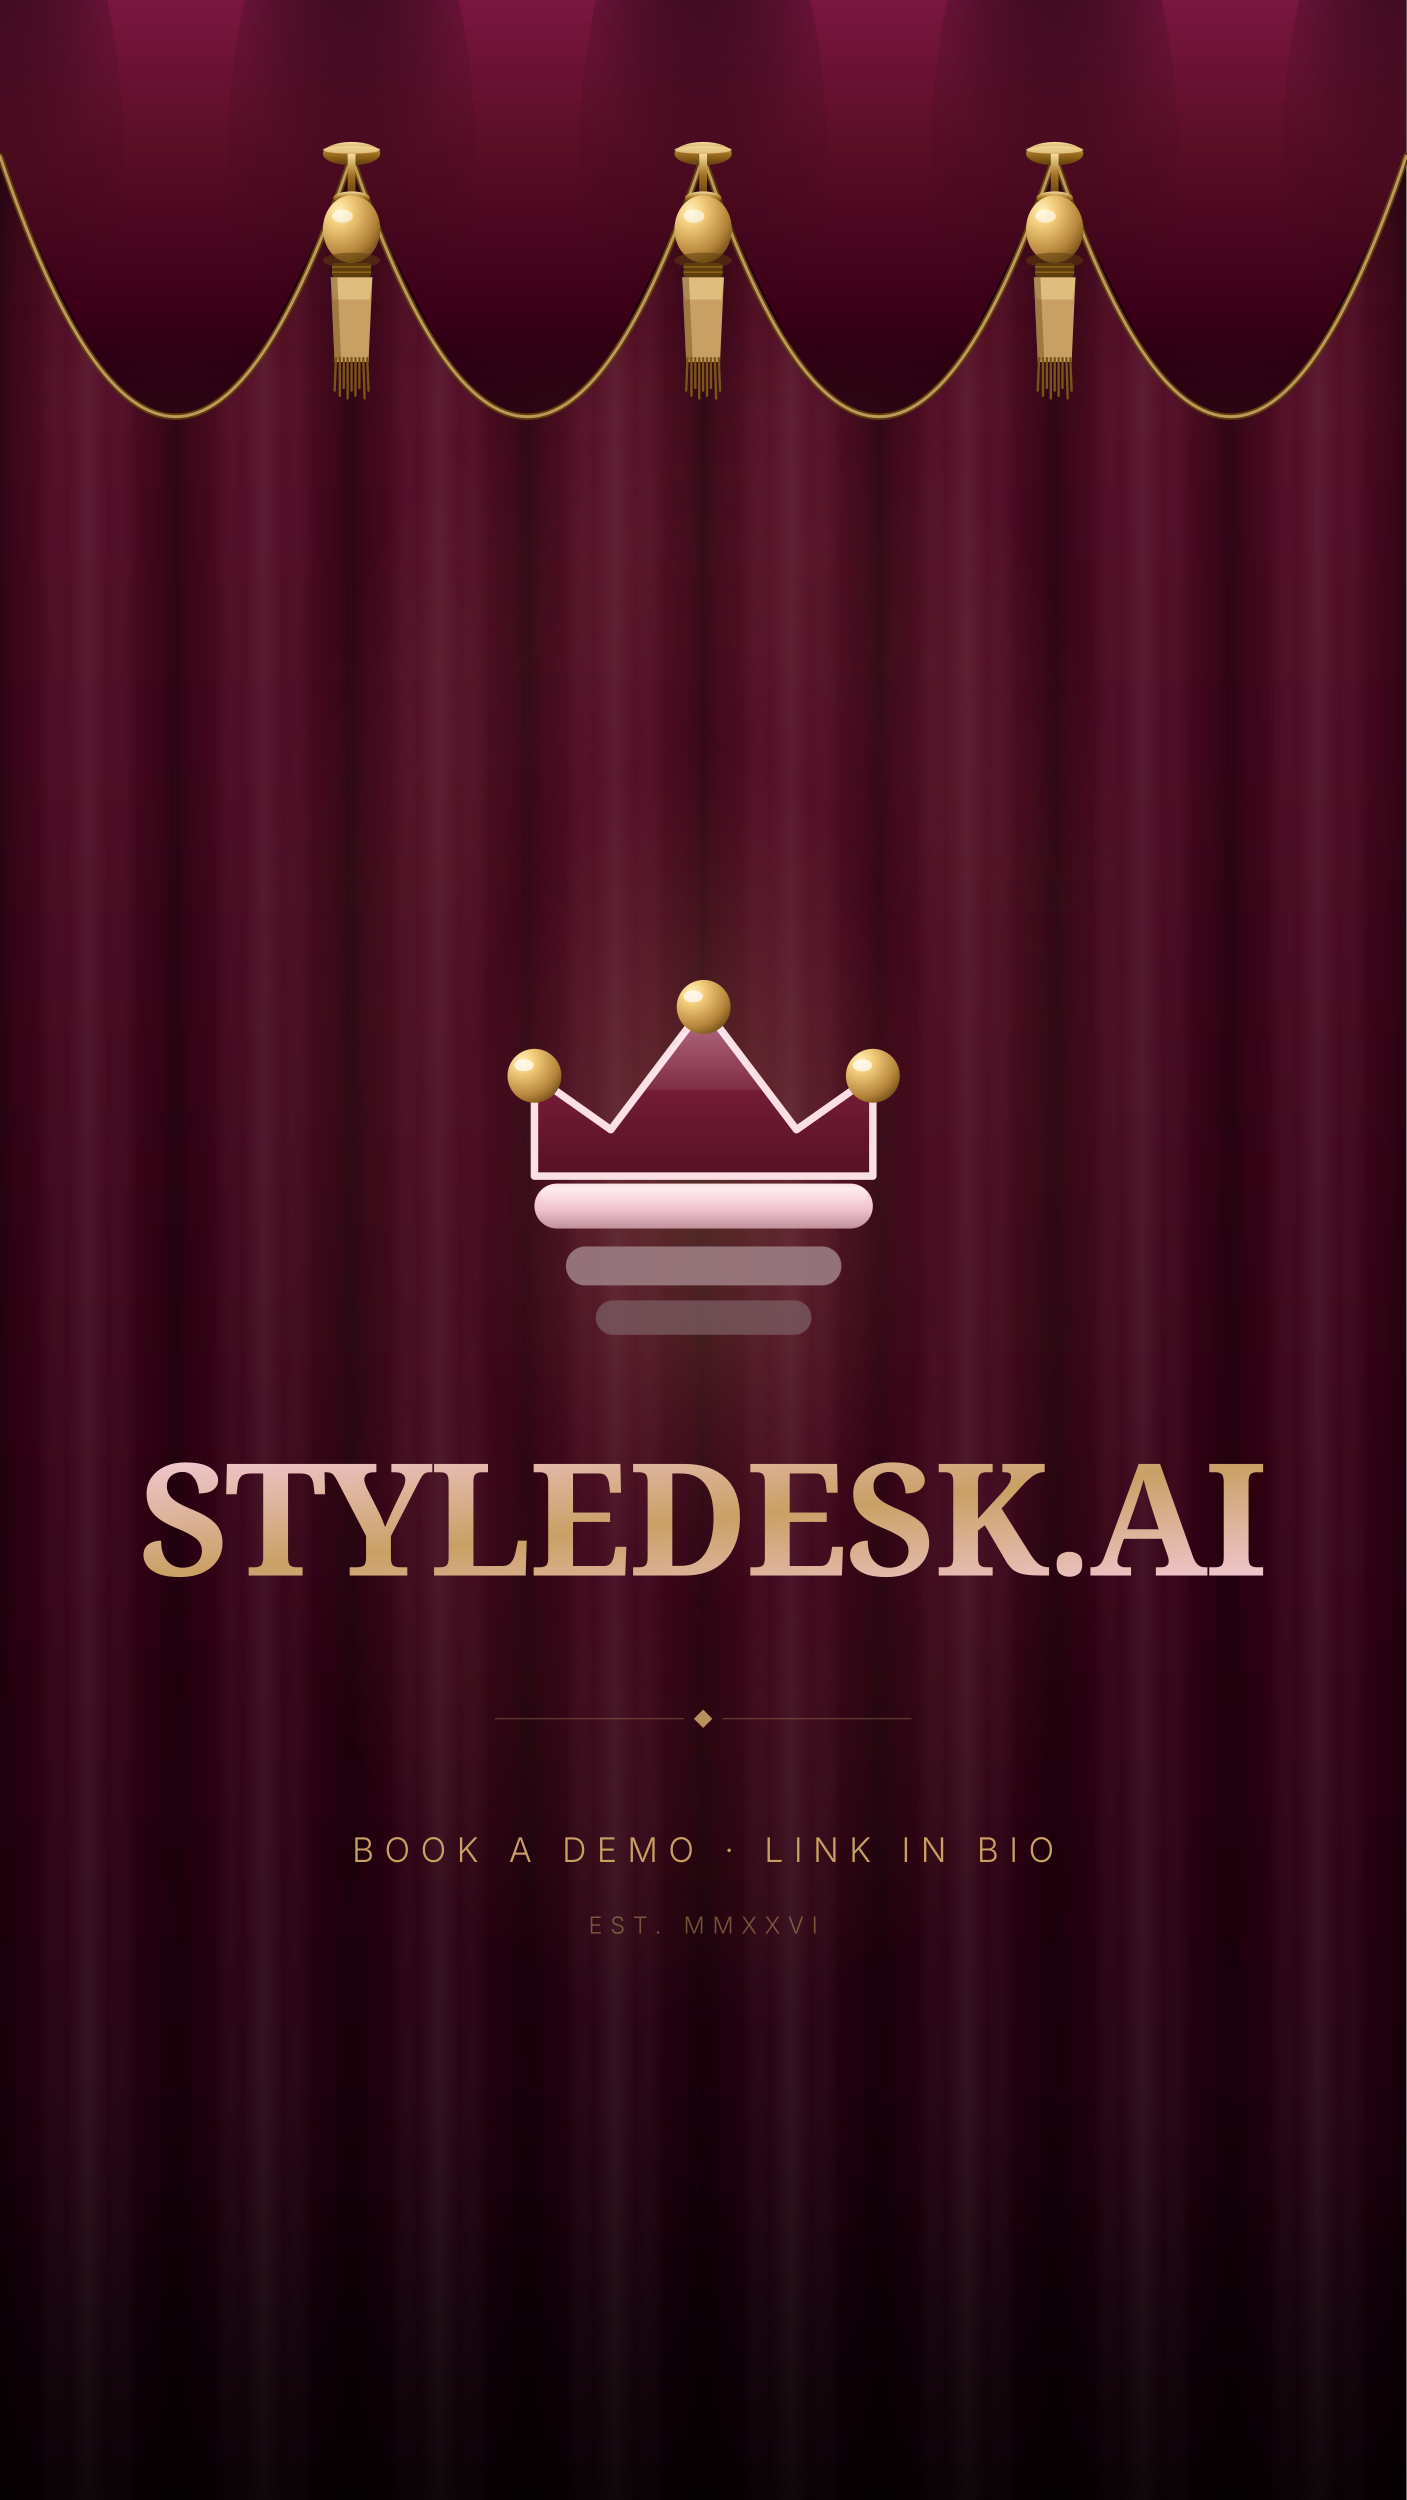
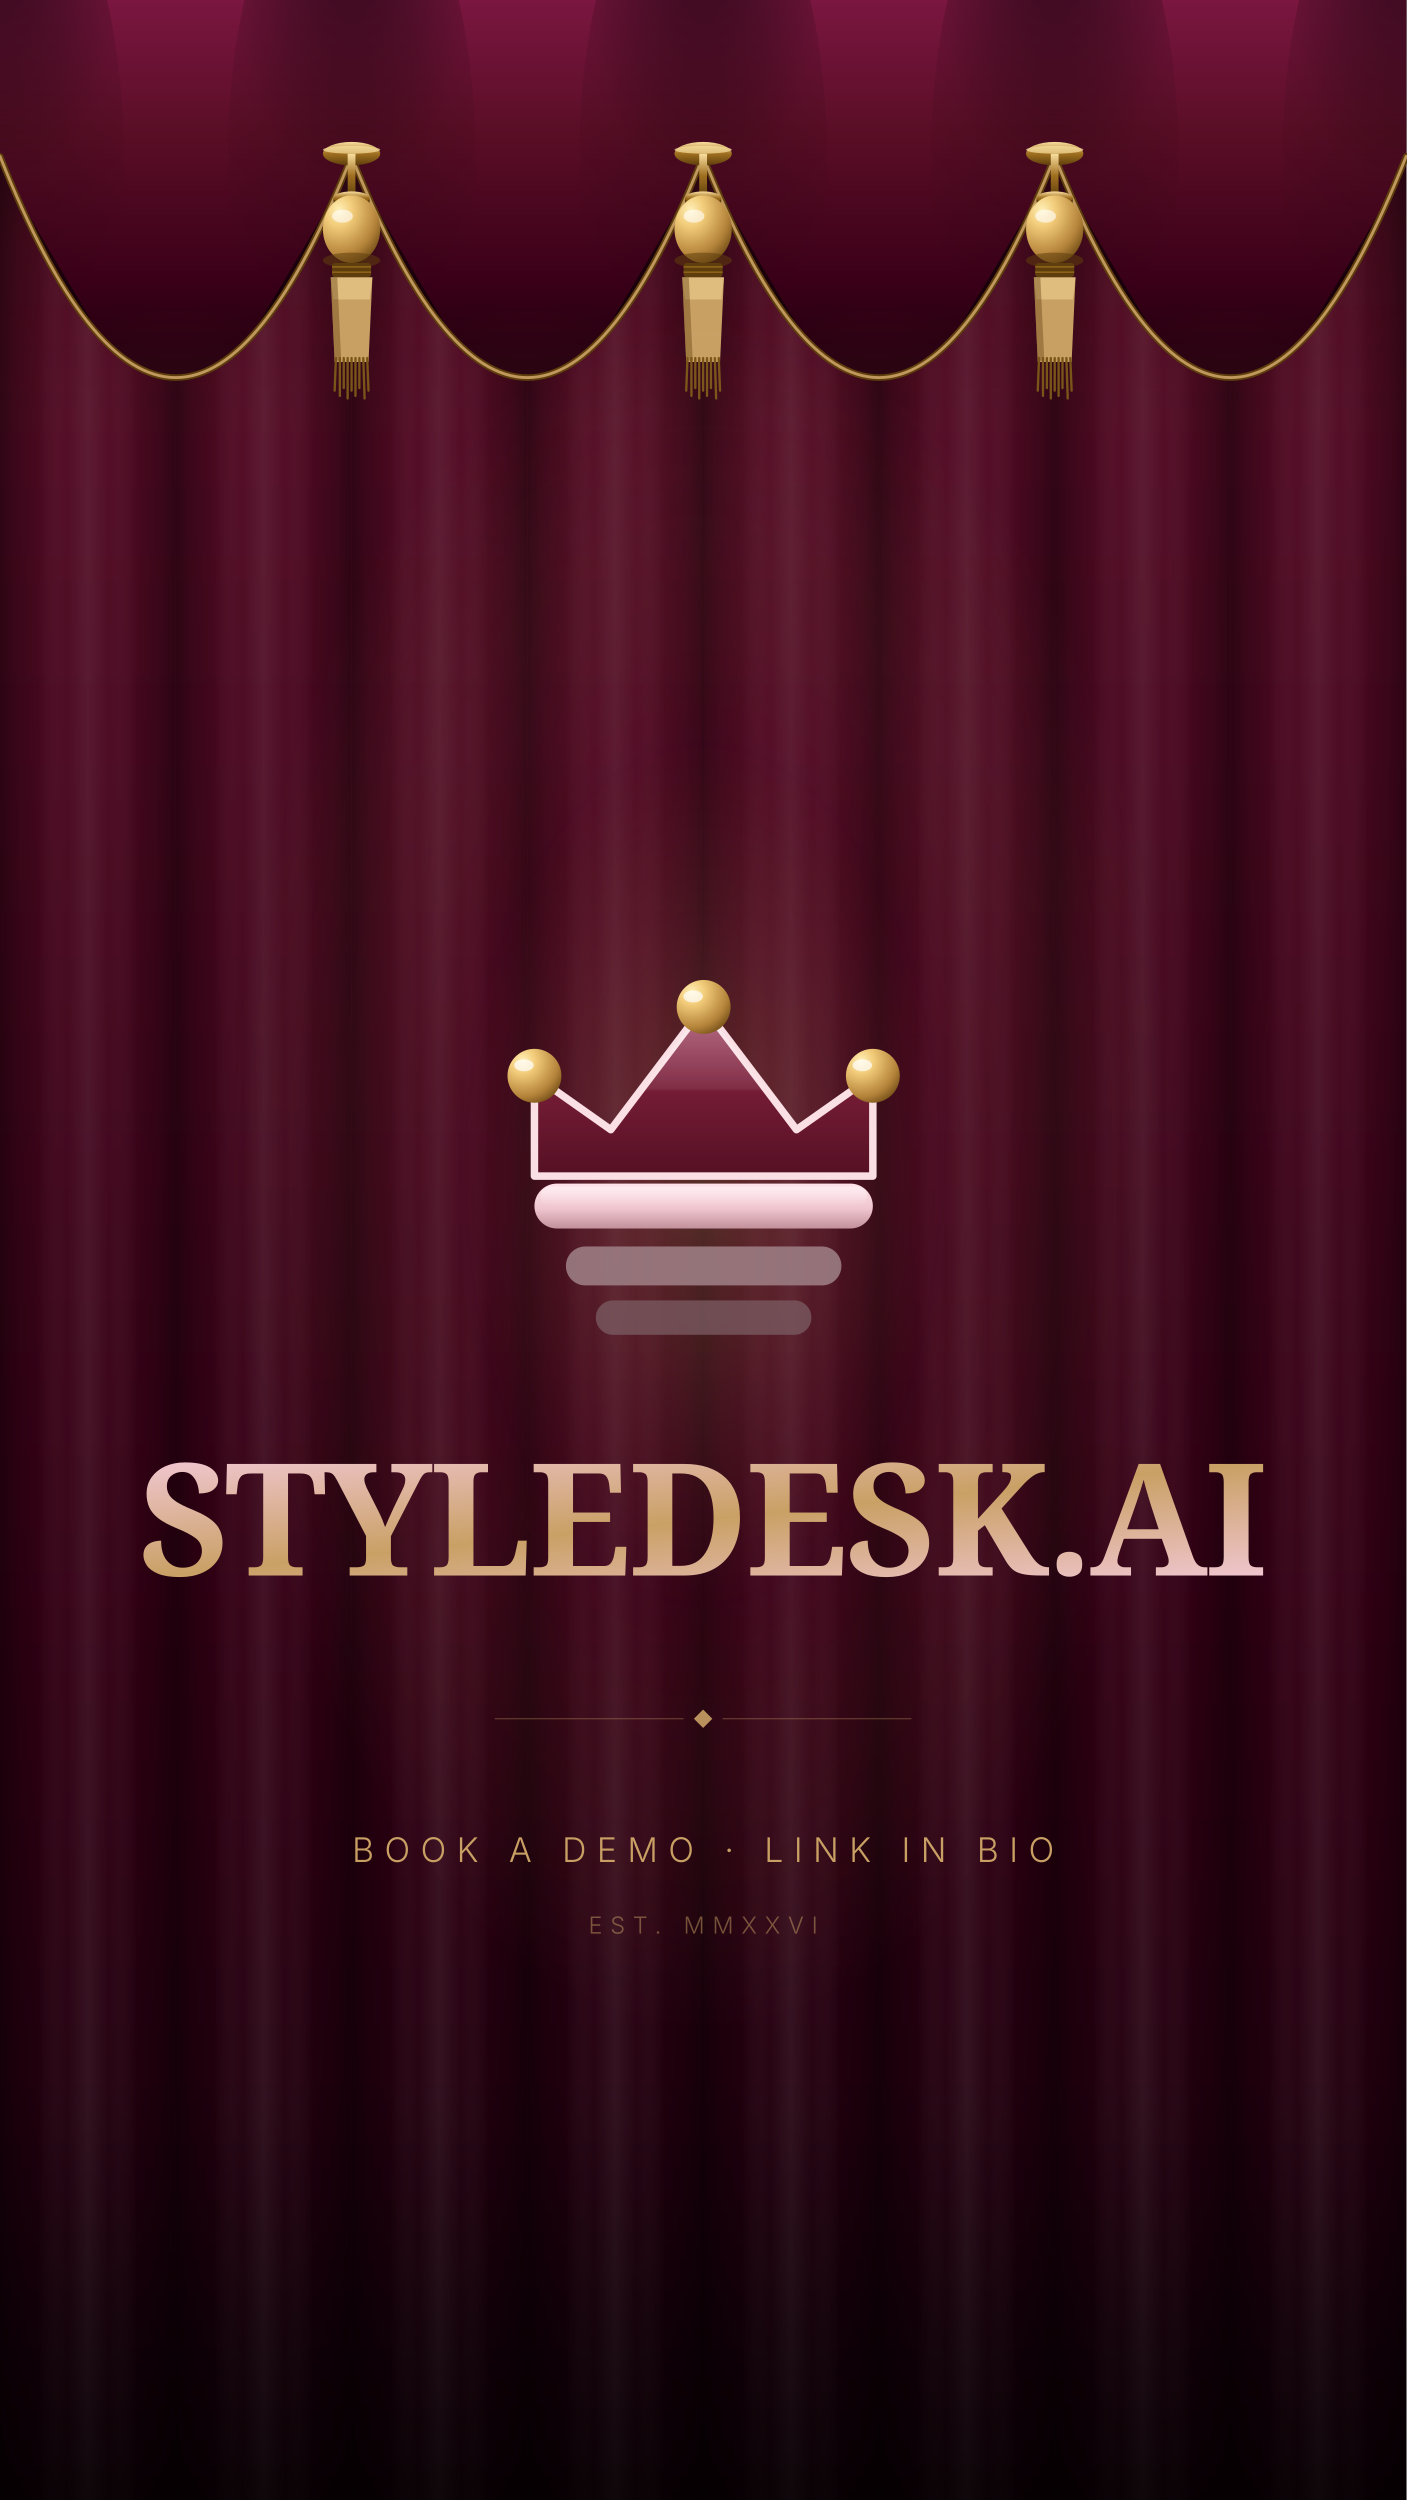
<svg xmlns="http://www.w3.org/2000/svg" viewBox="0 0 1080 1920" width="1080" height="1920" role="img" aria-label="StyleDesk.ai outro on velvet curtain backdrop">
  <defs>
    <linearGradient id="velvetBase" x1="0" y1="0" x2="0" y2="1">
      <stop offset="0%" stop-color="#5a0e26" />
      <stop offset="30%" stop-color="#4a0820" />
      <stop offset="65%" stop-color="#330014" />
      <stop offset="100%" stop-color="#15000a" />
    </linearGradient>
    <linearGradient id="pleatLayer" x1="0" y1="0" x2="1" y2="0">
      <stop offset="0%" stop-color="#000000" stop-opacity="0.92" />
      <stop offset="3%" stop-color="#000000" stop-opacity="0.78" />
      <stop offset="10%" stop-color="#000000" stop-opacity="0.50" />
      <stop offset="22%" stop-color="#000000" stop-opacity="0.22" />
      <stop offset="38%" stop-color="#ffffff" stop-opacity="0.04" />
      <stop offset="50%" stop-color="#ffffff" stop-opacity="0.16" />
      <stop offset="62%" stop-color="#ffffff" stop-opacity="0.04" />
      <stop offset="78%" stop-color="#000000" stop-opacity="0.22" />
      <stop offset="90%" stop-color="#000000" stop-opacity="0.50" />
      <stop offset="97%" stop-color="#000000" stop-opacity="0.78" />
      <stop offset="100%" stop-color="#000000" stop-opacity="0.92" />
    </linearGradient>
    <linearGradient id="topShadow" x1="0" y1="0" x2="0" y2="1">
      <stop offset="0%" stop-color="#000000" stop-opacity="0.55" />
      <stop offset="60%" stop-color="#000000" stop-opacity="0.10" />
      <stop offset="100%" stop-color="#000000" stop-opacity="0" />
    </linearGradient>
    <linearGradient id="bottomShadow" x1="0" y1="0" x2="0" y2="1">
      <stop offset="0%" stop-color="#000000" stop-opacity="0" />
      <stop offset="40%" stop-color="#000000" stop-opacity="0.18" />
      <stop offset="100%" stop-color="#000000" stop-opacity="0.60" />
    </linearGradient>
    <linearGradient id="gold" x1="0" y1="0" x2="1" y2="1">
      <stop offset="0%" stop-color="#f0c6cf" />
      <stop offset="50%" stop-color="#c9a064" />
      <stop offset="100%" stop-color="#f0c6cf" />
    </linearGradient>
    <radialGradient id="crownHalo" cx="50%" cy="47%" r="34%">
      <stop offset="0%" stop-color="#c9a064" stop-opacity="0.30" />
      <stop offset="50%" stop-color="#7c1f36" stop-opacity="0.14" />
      <stop offset="100%" stop-color="#c9a064" stop-opacity="0" />
    </radialGradient>
    <linearGradient id="crown" x1="0" y1="0" x2="0" y2="1">
      <stop offset="0%" stop-color="#932748" />
      <stop offset="100%" stop-color="#551024" />
    </linearGradient>
    <linearGradient id="crownGloss" x1="0" y1="0" x2="0" y2="1">
      <stop offset="0%" stop-color="#ffffff" stop-opacity="0.35" />
      <stop offset="48%" stop-color="#ffffff" stop-opacity="0.08" />
      <stop offset="50%" stop-color="#ffffff" stop-opacity="0" />
    </linearGradient>
    <radialGradient id="goldDot" cx="28%" cy="22%" r="95%">
      <stop offset="0%" stop-color="#fff0b8" />
      <stop offset="25%" stop-color="#f2cc7a" />
      <stop offset="70%" stop-color="#b4833a" />
      <stop offset="100%" stop-color="#5e3e0c" />
    </radialGradient>
    <linearGradient id="pinkBar" x1="0" y1="0" x2="0" y2="1">
      <stop offset="0%" stop-color="#ffe3ea" />
      <stop offset="55%" stop-color="#f0c6cf" />
      <stop offset="100%" stop-color="#c1909b" />
    </linearGradient>
    <linearGradient id="pinkGloss" x1="0" y1="0" x2="0" y2="1">
      <stop offset="0%" stop-color="#ffffff" stop-opacity="0.45" />
      <stop offset="100%" stop-color="#ffffff" stop-opacity="0" />
    </linearGradient>
    <linearGradient id="valenceVelvet" x1="0" y1="0" x2="0" y2="1">
      <stop offset="0%" stop-color="#7a1640" />
      <stop offset="35%" stop-color="#5a0e26" />
      <stop offset="75%" stop-color="#3a0018" />
      <stop offset="100%" stop-color="#1a000b" />
    </linearGradient>
    <radialGradient id="cuspShadow" cx="50%" cy="0%" r="80%" fx="50%" fy="0%">
      <stop offset="0%" stop-color="#000000" stop-opacity="0.78" />
      <stop offset="35%" stop-color="#000000" stop-opacity="0.42" />
      <stop offset="70%" stop-color="#000000" stop-opacity="0.10" />
      <stop offset="100%" stop-color="#000000" stop-opacity="0" />
    </radialGradient>
    <radialGradient id="swagHighlight" cx="50%" cy="100%" r="80%" fx="50%" fy="100%">
      <stop offset="0%" stop-color="#a83258" stop-opacity="0.55" />
      <stop offset="50%" stop-color="#7c1f36" stop-opacity="0.22" />
      <stop offset="100%" stop-color="#7c1f36" stop-opacity="0" />
    </radialGradient>
    <radialGradient id="swagBottomShadow" cx="50%" cy="100%" r="55%" fx="50%" fy="100%">
      <stop offset="0%" stop-color="#000000" stop-opacity="0.55" />
      <stop offset="100%" stop-color="#000000" stop-opacity="0" />
    </radialGradient>
    <linearGradient id="goldCord" x1="0" y1="0" x2="0" y2="1">
      <stop offset="0%" stop-color="#fadfa0" />
      <stop offset="50%" stop-color="#a07020" />
      <stop offset="100%" stop-color="#5e3e0c" />
    </linearGradient>
    <clipPath id="valenceClip">
-       <path d="M 0 0 L 1080 0 L 1080 120                Q 945 520 810 120                Q 675 520 540 120                Q 405 520 270 120                Q 135 520 0 120 Z" />
+       <path d="M 0 0 L 1080 0 L 1080 120                Q 945 460 810 120                Q 675 460 540 120                Q 405 460 270 120                Q 135 460 0 120 Z" />
    </clipPath>
    <g id="tassel">
      <rect x="-3" y="-2" width="6" height="34" fill="url(#goldCord)" />
      <ellipse cx="0" cy="34" rx="14" ry="6" fill="#5e3e0c" />
      <ellipse cx="0" cy="32" rx="14" ry="5" fill="url(#goldCord)" />
      <ellipse cx="0" cy="56" rx="22" ry="26" fill="url(#goldDot)" />
      <ellipse cx="-7" cy="46" rx="8" ry="5" fill="#ffffff" opacity="0.6" />
      <ellipse cx="0" cy="80" rx="22" ry="6" fill="#5e3e0c" opacity="0.55" />
      <rect x="-15" y="82" width="30" height="11" rx="2.5" fill="#5e3e0c" />
      <line x1="-15" y1="85" x2="15" y2="85" stroke="#a07020" stroke-width="0.9" />
      <line x1="-15" y1="89" x2="15" y2="89" stroke="#a07020" stroke-width="0.9" />
      <path d="M -16 93 L 16 93 L 13 158 L -13 158 Z" fill="#c9a064" />
      <path d="M -16 93 L 16 93 L 14 110 L -14 110 Z" fill="#fadfa0" opacity="0.45" />
      <path d="M -16 93 L -13 158 L -8 156 L -11 93 Z" fill="#5e3e0c" opacity="0.4" />
      <g stroke="#7a5519" stroke-width="1.8" stroke-linecap="round">
        <line x1="-12" y1="155" x2="-13" y2="180" />
        <line x1="-9" y1="155" x2="-9" y2="184" />
        <line x1="-6" y1="155" x2="-6" y2="178" />
        <line x1="-3" y1="155" x2="-3" y2="186" />
        <line x1="0" y1="155" x2="0" y2="180" />
        <line x1="3" y1="155" x2="3" y2="184" />
        <line x1="6" y1="155" x2="6" y2="178" />
        <line x1="9" y1="155" x2="10" y2="186" />
        <line x1="12" y1="155" x2="13" y2="180" />
      </g>
    </g>
    <clipPath id="leftClip">
      <path id="leftClipPath" d="M 0 0 L 540 0 L 540 1920 L 0 1920 Z" />
    </clipPath>
    <clipPath id="rightClip">
      <path id="rightClipPath" d="M 540 0 L 1080 0 L 1080 1920 L 540 1920 Z" />
    </clipPath>
  </defs>
  <rect width="1080" height="1920" fill="url(#velvetBase)" />
  <g id="leftCurtain" clip-path="url(#leftClip)">
    <rect x="0" y="0" width="135" height="1920" fill="url(#pleatLayer)" />
    <rect x="135" y="0" width="135" height="1920" fill="url(#pleatLayer)" />
    <rect x="270" y="0" width="135" height="1920" fill="url(#pleatLayer)" />
    <rect x="405" y="0" width="135" height="1920" fill="url(#pleatLayer)" />
    <rect x="0" y="0" width="540" height="1920" fill="url(#velvetBase)" opacity="0.55" />
  </g>
  <g id="rightCurtain" clip-path="url(#rightClip)">
    <rect x="540" y="0" width="135" height="1920" fill="url(#pleatLayer)" />
    <rect x="675" y="0" width="135" height="1920" fill="url(#pleatLayer)" />
    <rect x="810" y="0" width="135" height="1920" fill="url(#pleatLayer)" />
    <rect x="945" y="0" width="135" height="1920" fill="url(#pleatLayer)" />
    <rect x="540" y="0" width="540" height="1920" fill="url(#velvetBase)" opacity="0.55" />
  </g>
  <rect width="1080" height="320" fill="url(#topShadow)" />
  <rect x="0" y="1600" width="1080" height="320" fill="url(#bottomShadow)" />
  <g id="valence">
-     <path d="M 0 0 L 1080 0 L 1080 120              Q 945 520 810 120              Q 675 520 540 120              Q 405 520 270 120              Q 135 520 0 120 Z" fill="url(#valenceVelvet)" />
+     <path d="M 0 0 L 1080 0 L 1080 120              Q 945 460 810 120              Q 675 460 540 120              Q 405 460 270 120              Q 135 460 0 120 Z" fill="url(#valenceVelvet)" />
    <g clip-path="url(#valenceClip)">
-       <ellipse cx="135" cy="320" rx="115" ry="95" fill="url(#swagHighlight)" />
-       <ellipse cx="405" cy="320" rx="115" ry="95" fill="url(#swagHighlight)" />
-       <ellipse cx="675" cy="320" rx="115" ry="95" fill="url(#swagHighlight)" />
-       <ellipse cx="945" cy="320" rx="115" ry="95" fill="url(#swagHighlight)" />
+       <ellipse cx="135" cy="290" rx="115" ry="95" fill="url(#swagHighlight)" />
+       <ellipse cx="405" cy="290" rx="115" ry="95" fill="url(#swagHighlight)" />
+       <ellipse cx="675" cy="290" rx="115" ry="95" fill="url(#swagHighlight)" />
+       <ellipse cx="945" cy="290" rx="115" ry="95" fill="url(#swagHighlight)" />
      <ellipse cx="0" cy="120" rx="95" ry="240" fill="url(#cuspShadow)" />
      <ellipse cx="270" cy="120" rx="95" ry="240" fill="url(#cuspShadow)" />
      <ellipse cx="540" cy="120" rx="95" ry="240" fill="url(#cuspShadow)" />
      <ellipse cx="810" cy="120" rx="95" ry="240" fill="url(#cuspShadow)" />
      <ellipse cx="1080" cy="120" rx="95" ry="240" fill="url(#cuspShadow)" />
      <g fill="none" stroke-linecap="round" opacity="0.55">
-         <path d="M 270 130 Q 230 220 175 320" stroke="#000" stroke-width="3" />
-         <path d="M 270 130 Q 250 230 205 320" stroke="#000" stroke-width="2.5" />
-         <path d="M 270 130 Q 310 220 365 320" stroke="#000" stroke-width="3" />
-         <path d="M 270 130 Q 290 230 335 320" stroke="#000" stroke-width="2.5" />
-         <path d="M 540 130 Q 500 220 445 320" stroke="#000" stroke-width="3" />
-         <path d="M 540 130 Q 520 230 475 320" stroke="#000" stroke-width="2.5" />
-         <path d="M 540 130 Q 580 220 635 320" stroke="#000" stroke-width="3" />
-         <path d="M 540 130 Q 560 230 605 320" stroke="#000" stroke-width="2.5" />
-         <path d="M 810 130 Q 770 220 715 320" stroke="#000" stroke-width="3" />
-         <path d="M 810 130 Q 790 230 745 320" stroke="#000" stroke-width="2.5" />
-         <path d="M 810 130 Q 850 220 905 320" stroke="#000" stroke-width="3" />
-         <path d="M 810 130 Q 830 230 875 320" stroke="#000" stroke-width="2.5" />
-         <path d="M 0 130 Q 40 220 95 320" stroke="#000" stroke-width="3" />
-         <path d="M 0 130 Q 20 230 65 320" stroke="#000" stroke-width="2.5" />
-         <path d="M 1080 130 Q 1040 220 985 320" stroke="#000" stroke-width="3" />
-         <path d="M 1080 130 Q 1060 230 1015 320" stroke="#000" stroke-width="2.5" />
+         <path d="M 270 130 Q 230 200 175 290" stroke="#000" stroke-width="3" />
+         <path d="M 270 130 Q 250 210 205 290" stroke="#000" stroke-width="2.5" />
+         <path d="M 270 130 Q 310 200 365 290" stroke="#000" stroke-width="3" />
+         <path d="M 270 130 Q 290 210 335 290" stroke="#000" stroke-width="2.5" />
+         <path d="M 540 130 Q 500 200 445 290" stroke="#000" stroke-width="3" />
+         <path d="M 540 130 Q 520 210 475 290" stroke="#000" stroke-width="2.5" />
+         <path d="M 540 130 Q 580 200 635 290" stroke="#000" stroke-width="3" />
+         <path d="M 540 130 Q 560 210 605 290" stroke="#000" stroke-width="2.5" />
+         <path d="M 810 130 Q 770 200 715 290" stroke="#000" stroke-width="3" />
+         <path d="M 810 130 Q 790 210 745 290" stroke="#000" stroke-width="2.5" />
+         <path d="M 810 130 Q 850 200 905 290" stroke="#000" stroke-width="3" />
+         <path d="M 810 130 Q 830 210 875 290" stroke="#000" stroke-width="2.5" />
+         <path d="M 0 130 Q 40 200 95 290" stroke="#000" stroke-width="3" />
+         <path d="M 0 130 Q 20 210 65 290" stroke="#000" stroke-width="2.5" />
+         <path d="M 1080 130 Q 1040 200 985 290" stroke="#000" stroke-width="3" />
+         <path d="M 1080 130 Q 1060 210 1015 290" stroke="#000" stroke-width="2.5" />
      </g>
-       <ellipse cx="135" cy="335" rx="130" ry="22" fill="url(#swagBottomShadow)" />
-       <ellipse cx="405" cy="335" rx="130" ry="22" fill="url(#swagBottomShadow)" />
-       <ellipse cx="675" cy="335" rx="130" ry="22" fill="url(#swagBottomShadow)" />
-       <ellipse cx="945" cy="335" rx="130" ry="22" fill="url(#swagBottomShadow)" />
-     </g>
-     <path d="M 1080 120              Q 945 520 810 120              Q 675 520 540 120              Q 405 520 270 120              Q 135 520 0 120" fill="none" stroke="#5e3e0c" stroke-width="5" stroke-linecap="round" />
-     <path d="M 1080 120              Q 945 520 810 120              Q 675 520 540 120              Q 405 520 270 120              Q 135 520 0 120" fill="none" stroke="#c9a064" stroke-width="2.2" stroke-linecap="round" stroke-opacity="0.92" />
+       <ellipse cx="135" cy="305" rx="130" ry="22" fill="url(#swagBottomShadow)" />
+       <ellipse cx="405" cy="305" rx="130" ry="22" fill="url(#swagBottomShadow)" />
+       <ellipse cx="675" cy="305" rx="130" ry="22" fill="url(#swagBottomShadow)" />
+       <ellipse cx="945" cy="305" rx="130" ry="22" fill="url(#swagBottomShadow)" />
+     </g>
+     <path d="M 1080 120              Q 945 460 810 120              Q 675 460 540 120              Q 405 460 270 120              Q 135 460 0 120" fill="none" stroke="#5e3e0c" stroke-width="5" stroke-linecap="round" />
+     <path d="M 1080 120              Q 945 460 810 120              Q 675 460 540 120              Q 405 460 270 120              Q 135 460 0 120" fill="none" stroke="#c9a064" stroke-width="2.2" stroke-linecap="round" stroke-opacity="0.92" />
    <g id="cuspCords">
      <ellipse cx="270" cy="118" rx="22" ry="9" fill="url(#goldCord)" />
      <ellipse cx="270" cy="115" rx="22" ry="3" fill="#fadfa0" opacity="0.7" />
      <ellipse cx="540" cy="118" rx="22" ry="9" fill="url(#goldCord)" />
      <ellipse cx="540" cy="115" rx="22" ry="3" fill="#fadfa0" opacity="0.7" />
      <ellipse cx="810" cy="118" rx="22" ry="9" fill="url(#goldCord)" />
      <ellipse cx="810" cy="115" rx="22" ry="3" fill="#fadfa0" opacity="0.7" />
    </g>
    <use href="#tassel" x="270" y="120" />
    <use href="#tassel" x="540" y="120" />
    <use href="#tassel" x="810" y="120" />
  </g>
  <rect width="1080" height="1920" fill="url(#crownHalo)" />
  <g id="content" opacity="1">
    <g transform="translate(246 633) scale(1.15)">
      <path d="M143 235 L143 168 L194 204 L256 122 L318 204 L369 168 L369 235 Z" fill="url(#crown)" stroke="#fadfe4" stroke-width="5" stroke-linejoin="round" />
      <path d="M143 235 L143 168 L194 204 L256 122 L318 204 L369 168 L369 235 Z" fill="url(#crownGloss)" stroke="none" />
      <rect x="143" y="240" width="226" height="30" rx="15" fill="url(#pinkBar)" />
      <rect x="147" y="242" width="218" height="13" rx="6.5" fill="url(#pinkGloss)" />
      <rect x="164" y="282" width="184" height="26" rx="13" fill="#9a7a80" opacity="0.92" />
      <rect x="184" y="318" width="144" height="23" rx="11.5" fill="#7a5a60" opacity="0.78" />
      <circle cx="256" cy="122" r="18" fill="url(#goldDot)" />
      <circle cx="143" cy="168" r="18" fill="url(#goldDot)" />
      <circle cx="369" cy="168" r="18" fill="url(#goldDot)" />
      <ellipse cx="249" cy="115" rx="6.5" ry="4" fill="#ffffff" opacity="0.7" />
      <ellipse cx="136" cy="161" rx="6.5" ry="4" fill="#ffffff" opacity="0.7" />
      <ellipse cx="362" cy="161" rx="6.5" ry="4" fill="#ffffff" opacity="0.7" />
    </g>
    <text x="540" y="1210" font-family="'Playfair Display', Georgia, serif" font-size="120" font-weight="700" text-anchor="middle" letter-spacing="-2" fill="url(#gold)">STYLEDESK.AI</text>
    <line x1="380" y1="1320" x2="525" y2="1320" stroke="#c9a064" stroke-opacity="0.40" stroke-width="0.8" />
    <rect x="535" y="1315" width="10" height="10" transform="rotate(45 540 1320)" fill="#c9a064" fill-opacity="0.90" />
    <line x1="555" y1="1320" x2="700" y2="1320" stroke="#c9a064" stroke-opacity="0.40" stroke-width="0.8" />
    <text x="540" y="1430" font-family="'Helvetica Neue', 'Inter', -apple-system, sans-serif" font-size="26" font-weight="300" fill="#c9a064" text-anchor="middle" letter-spacing="8">BOOK A DEMO  ·  LINK IN BIO</text>
    <text x="540" y="1485" font-family="'Helvetica Neue', 'Inter', -apple-system, sans-serif" font-size="18" font-weight="300" fill="#c9a064" fill-opacity="0.5" text-anchor="middle" letter-spacing="6">EST. MMXXVI</text>
  </g>
</svg>
